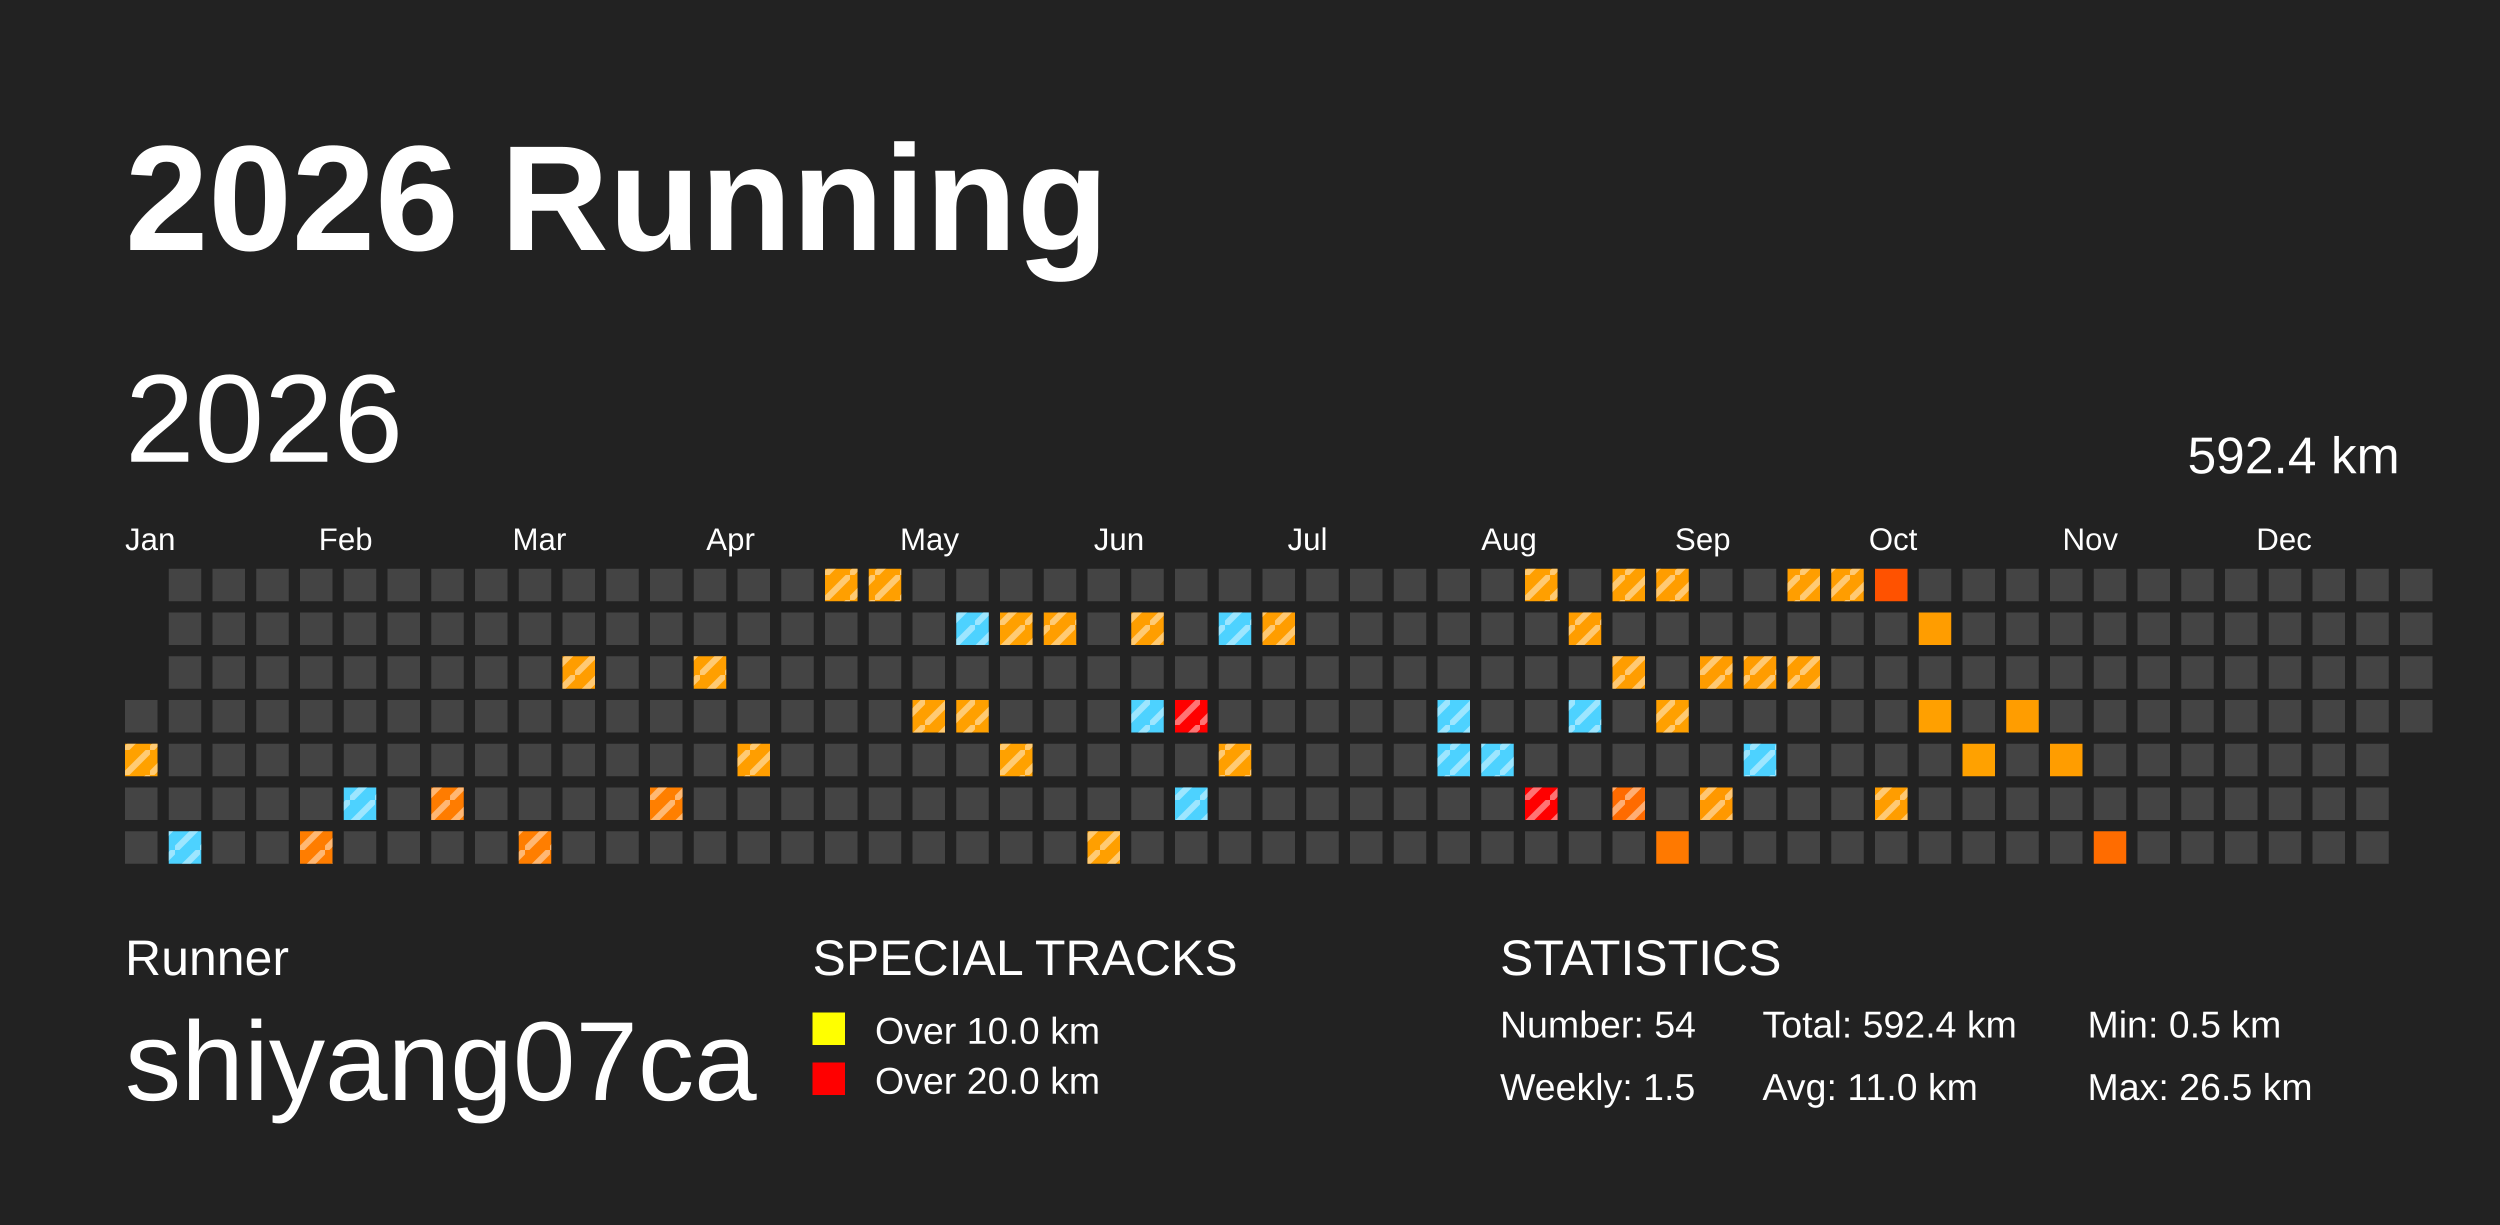
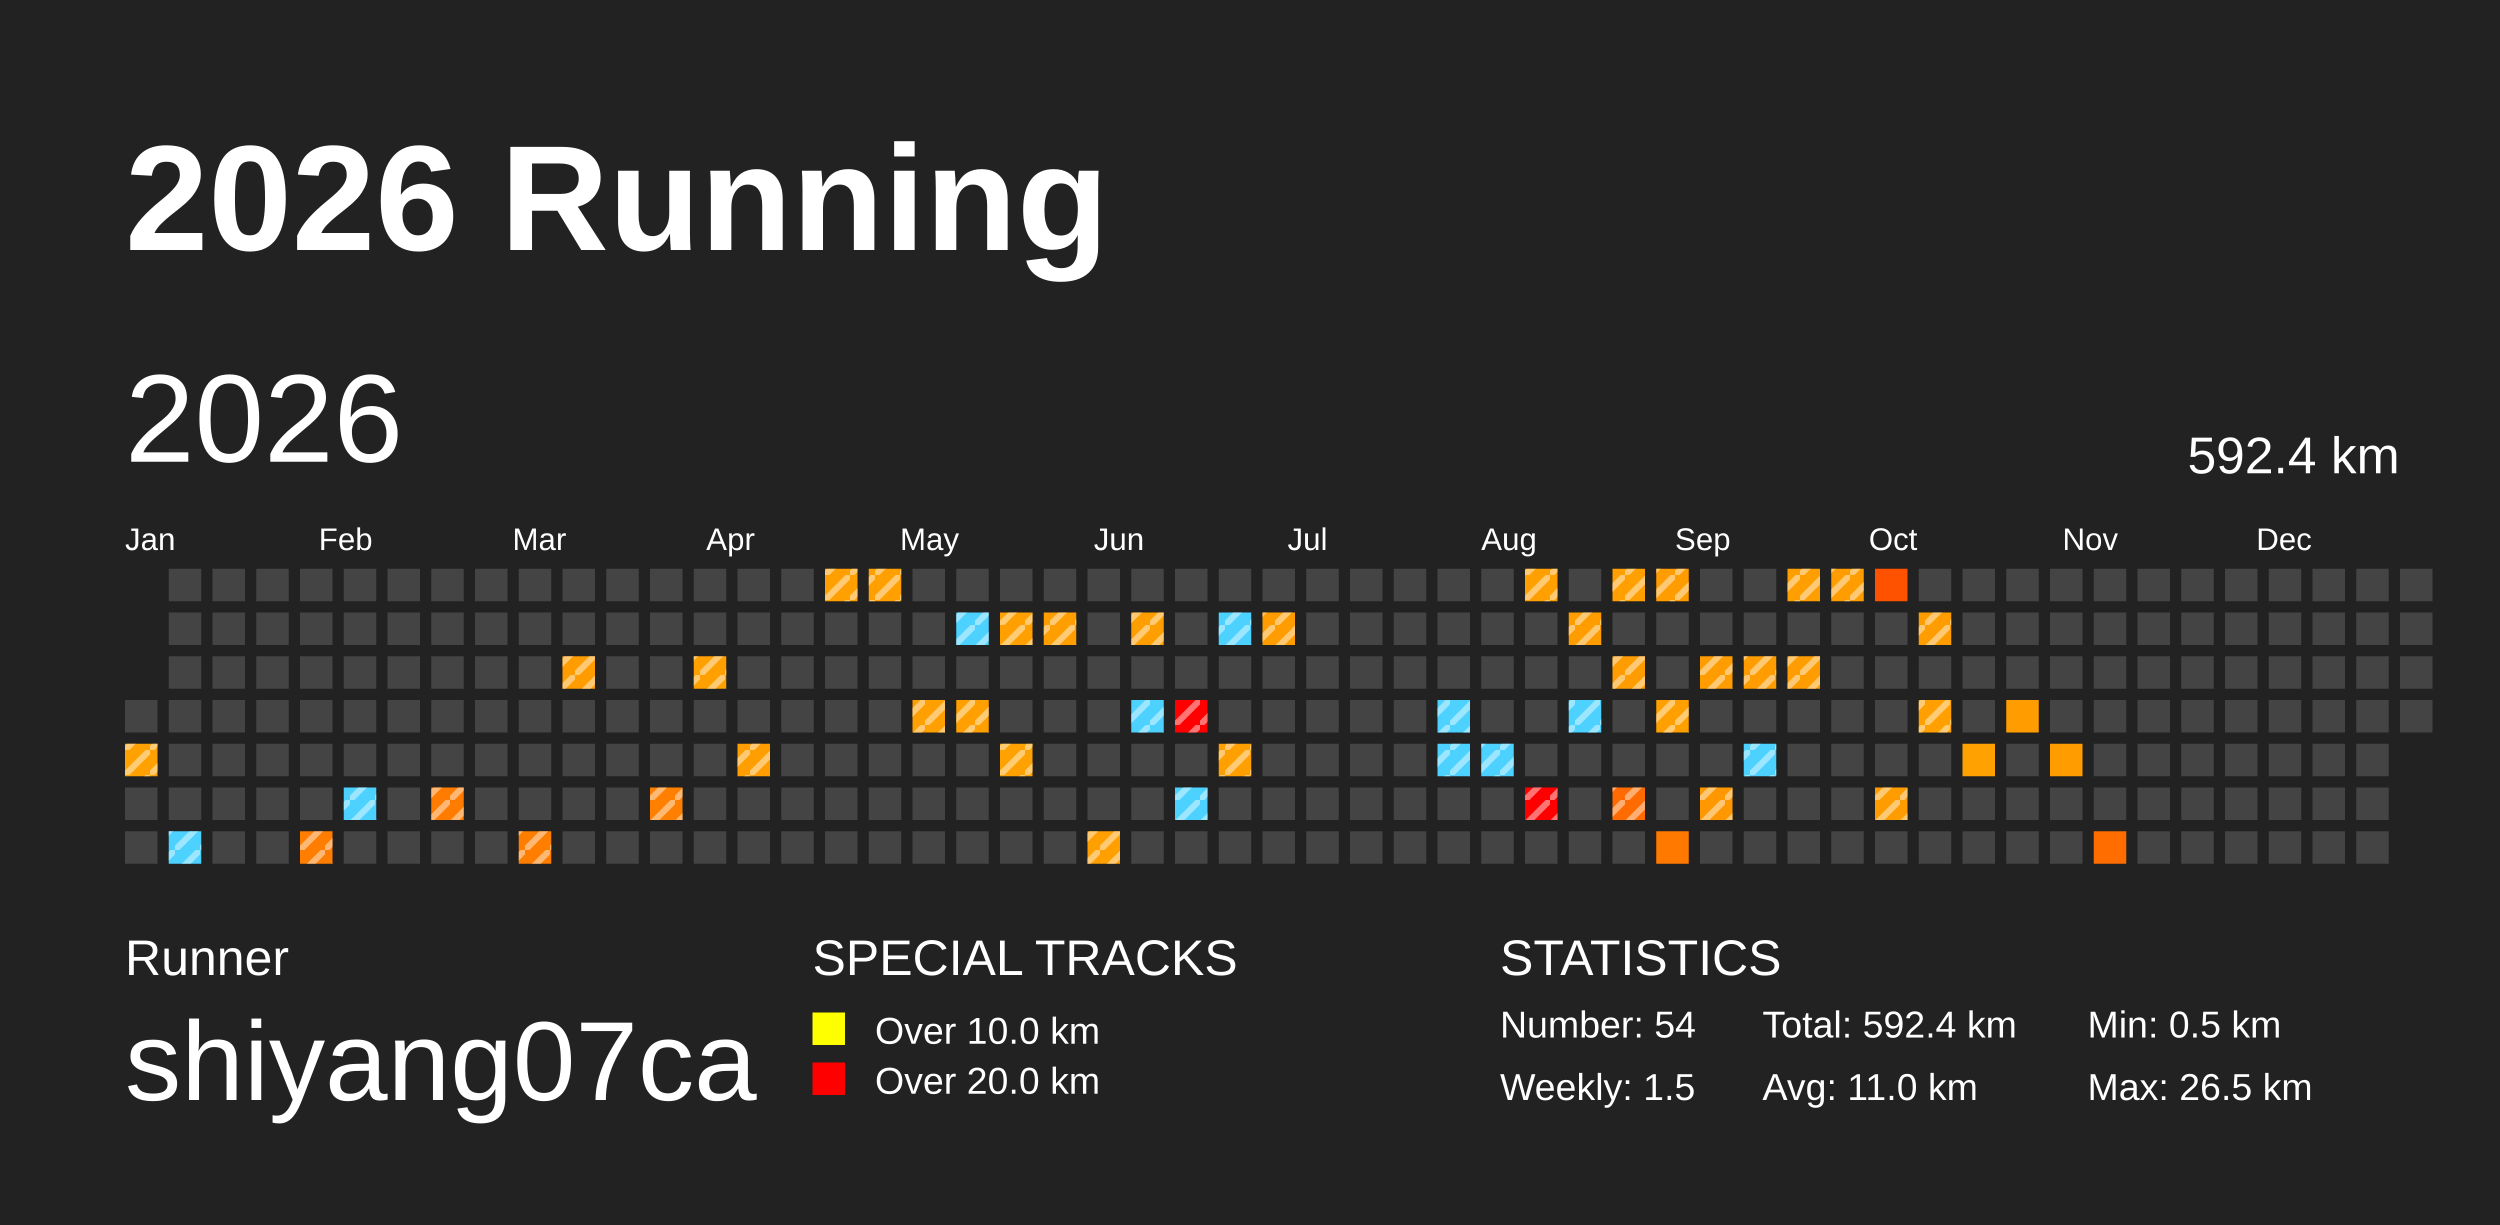
<svg xmlns="http://www.w3.org/2000/svg" baseProfile="full" height="98mm" version="1.1" viewBox="0,0,200,98" width="200mm">
  <defs>
    <pattern height="2" id="indoor-stripe" patternUnits="userSpaceOnUse" width="2">
      <line stroke="white" stroke-opacity="0.45" stroke-width="0.5" x1="0" x2="2" y1="2" y2="0" />
    </pattern>
  </defs>
  <rect fill="#222222" height="98" width="200" x="0" y="0" />
  <text fill="#FFFFFF" style="font-size:12px; font-family:Arial; font-weight:bold;" x="10" y="20">2026 Running</text>
  <text fill="#FFFFFF" style="font-size:4px; font-family:Arial" x="10" y="78">Runner</text>
  <text fill="#FFFFFF" style="font-size:9px; font-family:Arial" x="10" y="88">shiyang07ca</text>
  <text fill="#FFFFFF" style="font-size:4px; font-family:Arial" x="65" y="78">SPECIAL TRACKS</text>
  <rect fill="yellow" height="2.6" width="2.6" x="65" y="81" />
  <text fill="#FFFFFF" style="font-size:3px; font-family:Arial" x="70" y="83.5">Over 10.0 km</text>
  <rect fill="red" height="2.6" width="2.6" x="65" y="85" />
  <text fill="#FFFFFF" style="font-size:3px; font-family:Arial" x="70" y="87.5">Over 20.0 km</text>
  <text fill="#FFFFFF" style="font-size:4px; font-family:Arial" x="120" y="78">STATISTICS</text>
  <text fill="#FFFFFF" style="font-size:3px; font-family:Arial" x="120" y="83">Number: 54</text>
  <text fill="#FFFFFF" style="font-size:3px; font-family:Arial" x="120" y="88">Weekly: 1.5</text>
  <text fill="#FFFFFF" style="font-size:3px; font-family:Arial" x="141" y="83">Total: 592.4 km</text>
  <text fill="#FFFFFF" style="font-size:3px; font-family:Arial" x="141" y="88">Avg: 11.0 km</text>
  <text fill="#FFFFFF" style="font-size:3px; font-family:Arial" x="167" y="83">Min: 0.5 km</text>
  <text fill="#FFFFFF" style="font-size:3px; font-family:Arial" x="167" y="88">Max: 26.5 km</text>
  <text dominant-baseline="hanging" fill="#FFFFFF" style="font-size:10.0px; font-family:Arial;" x="10" y="30">2026</text>
  <text dominant-baseline="hanging" fill="#FFFFFF" style="font-size:4.125px; font-family:Arial;" x="175" y="35">592.4 km</text>
  <text fill="#FFFFFF" style="font-size:2.5px; font-family:Arial" x="10.0" y="44">Jan</text>
  <text fill="#FFFFFF" style="font-size:2.5px; font-family:Arial" x="25.5" y="44">Feb</text>
  <text fill="#FFFFFF" style="font-size:2.5px; font-family:Arial" x="41.0" y="44">Mar</text>
  <text fill="#FFFFFF" style="font-size:2.5px; font-family:Arial" x="56.5" y="44">Apr</text>
  <text fill="#FFFFFF" style="font-size:2.5px; font-family:Arial" x="72.0" y="44">May</text>
  <text fill="#FFFFFF" style="font-size:2.5px; font-family:Arial" x="87.5" y="44">Jun</text>
  <text fill="#FFFFFF" style="font-size:2.5px; font-family:Arial" x="103.0" y="44">Jul</text>
  <text fill="#FFFFFF" style="font-size:2.5px; font-family:Arial" x="118.5" y="44">Aug</text>
  <text fill="#FFFFFF" style="font-size:2.5px; font-family:Arial" x="134.0" y="44">Sep</text>
  <text fill="#FFFFFF" style="font-size:2.5px; font-family:Arial" x="149.5" y="44">Oct</text>
  <text fill="#FFFFFF" style="font-size:2.5px; font-family:Arial" x="165.0" y="44">Nov</text>
  <text fill="#FFFFFF" style="font-size:2.5px; font-family:Arial" x="180.5" y="44">Dec</text>
  <rect fill="#444444" height="2.6" width="2.6" x="10.0" y="56.0" />
  <rect fill="#ffa100" height="2.6" width="2.6" x="10.0" y="59.5" />
  <rect fill="url(#indoor-stripe)" height="2.6" style="pointer-events: none;" width="2.6" x="10.0" y="59.5" />
  <rect fill="#444444" height="2.6" width="2.6" x="10.0" y="63.0" />
  <rect fill="#444444" height="2.6" width="2.6" x="10.0" y="66.5" />
  <rect fill="#444444" height="2.6" width="2.6" x="13.5" y="45.5" />
  <rect fill="#444444" height="2.6" width="2.6" x="13.5" y="49.0" />
  <rect fill="#444444" height="2.6" width="2.6" x="13.5" y="52.5" />
  <rect fill="#444444" height="2.6" width="2.6" x="13.5" y="56.0" />
  <rect fill="#444444" height="2.6" width="2.6" x="13.5" y="59.5" />
  <rect fill="#444444" height="2.6" width="2.6" x="13.5" y="63.0" />
  <rect fill="#4dd2ff" height="2.6" width="2.6" x="13.5" y="66.5" />
  <rect fill="url(#indoor-stripe)" height="2.6" style="pointer-events: none;" width="2.6" x="13.5" y="66.5" />
  <rect fill="#444444" height="2.6" width="2.6" x="17.0" y="45.5" />
  <rect fill="#444444" height="2.6" width="2.6" x="17.0" y="49.0" />
  <rect fill="#444444" height="2.6" width="2.6" x="17.0" y="52.5" />
  <rect fill="#444444" height="2.6" width="2.6" x="17.0" y="56.0" />
  <rect fill="#444444" height="2.6" width="2.6" x="17.0" y="59.5" />
  <rect fill="#444444" height="2.6" width="2.6" x="17.0" y="63.0" />
  <rect fill="#444444" height="2.6" width="2.6" x="17.0" y="66.5" />
  <rect fill="#444444" height="2.6" width="2.6" x="20.5" y="45.5" />
  <rect fill="#444444" height="2.6" width="2.6" x="20.5" y="49.0" />
  <rect fill="#444444" height="2.6" width="2.6" x="20.5" y="52.5" />
  <rect fill="#444444" height="2.6" width="2.6" x="20.5" y="56.0" />
  <rect fill="#444444" height="2.6" width="2.6" x="20.5" y="59.5" />
  <rect fill="#444444" height="2.6" width="2.6" x="20.5" y="63.0" />
  <rect fill="#444444" height="2.6" width="2.6" x="20.5" y="66.5" />
  <rect fill="#444444" height="2.6" width="2.6" x="24.0" y="45.5" />
  <rect fill="#444444" height="2.6" width="2.6" x="24.0" y="49.0" />
  <rect fill="#444444" height="2.6" width="2.6" x="24.0" y="52.5" />
  <rect fill="#444444" height="2.6" width="2.6" x="24.0" y="56.0" />
  <rect fill="#444444" height="2.6" width="2.6" x="24.0" y="59.5" />
  <rect fill="#444444" height="2.6" width="2.6" x="24.0" y="63.0" />
  <rect fill="#ff7d00" height="2.6" width="2.6" x="24.0" y="66.5" />
  <rect fill="url(#indoor-stripe)" height="2.6" style="pointer-events: none;" width="2.6" x="24.0" y="66.5" />
  <rect fill="#444444" height="2.6" width="2.6" x="27.5" y="45.5" />
  <rect fill="#444444" height="2.6" width="2.6" x="27.5" y="49.0" />
  <rect fill="#444444" height="2.6" width="2.6" x="27.5" y="52.5" />
  <rect fill="#444444" height="2.6" width="2.6" x="27.5" y="56.0" />
  <rect fill="#444444" height="2.6" width="2.6" x="27.5" y="59.5" />
  <rect fill="#4dd2ff" height="2.6" width="2.6" x="27.5" y="63.0" />
  <rect fill="url(#indoor-stripe)" height="2.6" style="pointer-events: none;" width="2.6" x="27.5" y="63.0" />
  <rect fill="#444444" height="2.6" width="2.6" x="27.5" y="66.5" />
  <rect fill="#444444" height="2.6" width="2.6" x="31.0" y="45.5" />
  <rect fill="#444444" height="2.6" width="2.6" x="31.0" y="49.0" />
  <rect fill="#444444" height="2.6" width="2.6" x="31.0" y="52.5" />
  <rect fill="#444444" height="2.6" width="2.6" x="31.0" y="56.0" />
  <rect fill="#444444" height="2.6" width="2.6" x="31.0" y="59.5" />
  <rect fill="#444444" height="2.6" width="2.6" x="31.0" y="63.0" />
  <rect fill="#444444" height="2.6" width="2.6" x="31.0" y="66.5" />
  <rect fill="#444444" height="2.6" width="2.6" x="34.5" y="45.5" />
  <rect fill="#444444" height="2.6" width="2.6" x="34.5" y="49.0" />
  <rect fill="#444444" height="2.6" width="2.6" x="34.5" y="52.5" />
  <rect fill="#444444" height="2.6" width="2.6" x="34.5" y="56.0" />
  <rect fill="#444444" height="2.6" width="2.6" x="34.5" y="59.5" />
  <rect fill="#ff7c00" height="2.6" width="2.6" x="34.5" y="63.0" />
  <rect fill="url(#indoor-stripe)" height="2.6" style="pointer-events: none;" width="2.6" x="34.5" y="63.0" />
  <rect fill="#444444" height="2.6" width="2.6" x="34.5" y="66.5" />
  <rect fill="#444444" height="2.6" width="2.6" x="38.0" y="45.5" />
  <rect fill="#444444" height="2.6" width="2.6" x="38.0" y="49.0" />
  <rect fill="#444444" height="2.6" width="2.6" x="38.0" y="52.5" />
  <rect fill="#444444" height="2.6" width="2.6" x="38.0" y="56.0" />
  <rect fill="#444444" height="2.6" width="2.6" x="38.0" y="59.5" />
  <rect fill="#444444" height="2.6" width="2.6" x="38.0" y="63.0" />
  <rect fill="#444444" height="2.6" width="2.6" x="38.0" y="66.5" />
  <rect fill="#444444" height="2.6" width="2.6" x="41.5" y="45.5" />
  <rect fill="#444444" height="2.6" width="2.6" x="41.5" y="49.0" />
  <rect fill="#444444" height="2.6" width="2.6" x="41.5" y="52.5" />
  <rect fill="#444444" height="2.6" width="2.6" x="41.5" y="56.0" />
  <rect fill="#444444" height="2.6" width="2.6" x="41.5" y="59.5" />
  <rect fill="#444444" height="2.6" width="2.6" x="41.5" y="63.0" />
  <rect fill="#ff7e00" height="2.6" width="2.6" x="41.5" y="66.5" />
  <rect fill="url(#indoor-stripe)" height="2.6" style="pointer-events: none;" width="2.6" x="41.5" y="66.5" />
  <rect fill="#444444" height="2.6" width="2.6" x="45.0" y="45.5" />
  <rect fill="#444444" height="2.6" width="2.6" x="45.0" y="49.0" />
  <rect fill="#ff9d00" height="2.6" width="2.6" x="45.0" y="52.5" />
  <rect fill="url(#indoor-stripe)" height="2.6" style="pointer-events: none;" width="2.6" x="45.0" y="52.5" />
  <rect fill="#444444" height="2.6" width="2.6" x="45.0" y="56.0" />
  <rect fill="#444444" height="2.6" width="2.6" x="45.0" y="59.5" />
  <rect fill="#444444" height="2.6" width="2.6" x="45.0" y="63.0" />
  <rect fill="#444444" height="2.6" width="2.6" x="45.0" y="66.5" />
  <rect fill="#444444" height="2.6" width="2.6" x="48.5" y="45.5" />
  <rect fill="#444444" height="2.6" width="2.6" x="48.5" y="49.0" />
  <rect fill="#444444" height="2.6" width="2.6" x="48.5" y="52.5" />
  <rect fill="#444444" height="2.6" width="2.6" x="48.5" y="56.0" />
  <rect fill="#444444" height="2.6" width="2.6" x="48.5" y="59.5" />
  <rect fill="#444444" height="2.6" width="2.6" x="48.5" y="63.0" />
  <rect fill="#444444" height="2.6" width="2.6" x="48.5" y="66.5" />
  <rect fill="#444444" height="2.6" width="2.6" x="52.0" y="45.5" />
  <rect fill="#444444" height="2.6" width="2.6" x="52.0" y="49.0" />
  <rect fill="#444444" height="2.6" width="2.6" x="52.0" y="52.5" />
  <rect fill="#444444" height="2.6" width="2.6" x="52.0" y="56.0" />
  <rect fill="#444444" height="2.6" width="2.6" x="52.0" y="59.5" />
  <rect fill="#ff7f00" height="2.6" width="2.6" x="52.0" y="63.0" />
  <rect fill="url(#indoor-stripe)" height="2.6" style="pointer-events: none;" width="2.6" x="52.0" y="63.0" />
  <rect fill="#444444" height="2.6" width="2.6" x="52.0" y="66.5" />
  <rect fill="#444444" height="2.6" width="2.6" x="55.5" y="45.5" />
  <rect fill="#444444" height="2.6" width="2.6" x="55.5" y="49.0" />
  <rect fill="#ff9f00" height="2.6" width="2.6" x="55.5" y="52.5" />
  <rect fill="url(#indoor-stripe)" height="2.6" style="pointer-events: none;" width="2.6" x="55.5" y="52.5" />
  <rect fill="#444444" height="2.6" width="2.6" x="55.5" y="56.0" />
  <rect fill="#444444" height="2.6" width="2.6" x="55.5" y="59.5" />
  <rect fill="#444444" height="2.6" width="2.6" x="55.5" y="63.0" />
  <rect fill="#444444" height="2.6" width="2.6" x="55.5" y="66.5" />
  <rect fill="#444444" height="2.6" width="2.6" x="59.0" y="45.5" />
  <rect fill="#444444" height="2.6" width="2.6" x="59.0" y="49.0" />
  <rect fill="#444444" height="2.6" width="2.6" x="59.0" y="52.5" />
  <rect fill="#444444" height="2.6" width="2.6" x="59.0" y="56.0" />
  <rect fill="#ff9e00" height="2.6" width="2.6" x="59.0" y="59.5" />
  <rect fill="url(#indoor-stripe)" height="2.6" style="pointer-events: none;" width="2.6" x="59.0" y="59.5" />
  <rect fill="#444444" height="2.6" width="2.6" x="59.0" y="63.0" />
  <rect fill="#444444" height="2.6" width="2.6" x="59.0" y="66.5" />
  <rect fill="#444444" height="2.6" width="2.6" x="62.5" y="45.5" />
  <rect fill="#444444" height="2.6" width="2.6" x="62.5" y="49.0" />
  <rect fill="#444444" height="2.6" width="2.6" x="62.5" y="52.5" />
  <rect fill="#444444" height="2.6" width="2.6" x="62.5" y="56.0" />
  <rect fill="#444444" height="2.6" width="2.6" x="62.5" y="59.5" />
  <rect fill="#444444" height="2.6" width="2.6" x="62.5" y="63.0" />
  <rect fill="#444444" height="2.6" width="2.6" x="62.5" y="66.5" />
  <rect fill="#ff9f00" height="2.6" width="2.6" x="66.0" y="45.5" />
  <rect fill="url(#indoor-stripe)" height="2.6" style="pointer-events: none;" width="2.6" x="66.0" y="45.5" />
  <rect fill="#444444" height="2.6" width="2.6" x="66.0" y="49.0" />
  <rect fill="#444444" height="2.6" width="2.6" x="66.0" y="52.5" />
  <rect fill="#444444" height="2.6" width="2.6" x="66.0" y="56.0" />
  <rect fill="#444444" height="2.6" width="2.6" x="66.0" y="59.5" />
  <rect fill="#444444" height="2.6" width="2.6" x="66.0" y="63.0" />
  <rect fill="#444444" height="2.6" width="2.6" x="66.0" y="66.5" />
  <rect fill="#ff9f00" height="2.6" width="2.6" x="69.5" y="45.5" />
  <rect fill="url(#indoor-stripe)" height="2.6" style="pointer-events: none;" width="2.6" x="69.5" y="45.5" />
  <rect fill="#444444" height="2.6" width="2.6" x="69.5" y="49.0" />
  <rect fill="#444444" height="2.6" width="2.6" x="69.5" y="52.5" />
  <rect fill="#444444" height="2.6" width="2.6" x="69.5" y="56.0" />
  <rect fill="#444444" height="2.6" width="2.6" x="69.5" y="59.5" />
  <rect fill="#444444" height="2.6" width="2.6" x="69.5" y="63.0" />
  <rect fill="#444444" height="2.6" width="2.6" x="69.5" y="66.5" />
  <rect fill="#444444" height="2.6" width="2.6" x="73.0" y="45.5" />
  <rect fill="#444444" height="2.6" width="2.6" x="73.0" y="49.0" />
  <rect fill="#444444" height="2.6" width="2.6" x="73.0" y="52.5" />
  <rect fill="#ff9f00" height="2.6" width="2.6" x="73.0" y="56.0" />
  <rect fill="url(#indoor-stripe)" height="2.6" style="pointer-events: none;" width="2.6" x="73.0" y="56.0" />
  <rect fill="#444444" height="2.6" width="2.6" x="73.0" y="59.5" />
  <rect fill="#444444" height="2.6" width="2.6" x="73.0" y="63.0" />
  <rect fill="#444444" height="2.6" width="2.6" x="73.0" y="66.5" />
  <rect fill="#444444" height="2.6" width="2.6" x="76.5" y="45.5" />
  <rect fill="#4dd2ff" height="2.6" width="2.6" x="76.5" y="49.0" />
  <rect fill="url(#indoor-stripe)" height="2.6" style="pointer-events: none;" width="2.6" x="76.5" y="49.0" />
  <rect fill="#444444" height="2.6" width="2.6" x="76.5" y="52.5" />
  <rect fill="#ffa000" height="2.6" width="2.6" x="76.5" y="56.0" />
  <rect fill="url(#indoor-stripe)" height="2.6" style="pointer-events: none;" width="2.6" x="76.5" y="56.0" />
  <rect fill="#444444" height="2.6" width="2.6" x="76.5" y="59.5" />
  <rect fill="#444444" height="2.6" width="2.6" x="76.5" y="63.0" />
  <rect fill="#444444" height="2.6" width="2.6" x="76.5" y="66.5" />
  <rect fill="#444444" height="2.6" width="2.6" x="80.0" y="45.5" />
  <rect fill="#ffa000" height="2.6" width="2.6" x="80.0" y="49.0" />
  <rect fill="url(#indoor-stripe)" height="2.6" style="pointer-events: none;" width="2.6" x="80.0" y="49.0" />
  <rect fill="#444444" height="2.6" width="2.6" x="80.0" y="52.5" />
  <rect fill="#444444" height="2.6" width="2.6" x="80.0" y="56.0" />
  <rect fill="#ffa100" height="2.6" width="2.6" x="80.0" y="59.5" />
  <rect fill="url(#indoor-stripe)" height="2.6" style="pointer-events: none;" width="2.6" x="80.0" y="59.5" />
  <rect fill="#444444" height="2.6" width="2.6" x="80.0" y="63.0" />
  <rect fill="#444444" height="2.6" width="2.6" x="80.0" y="66.5" />
  <rect fill="#444444" height="2.6" width="2.6" x="83.5" y="45.5" />
  <rect fill="#ff9e00" height="2.6" width="2.6" x="83.5" y="49.0" />
  <rect fill="url(#indoor-stripe)" height="2.6" style="pointer-events: none;" width="2.6" x="83.5" y="49.0" />
  <rect fill="#444444" height="2.6" width="2.6" x="83.5" y="52.5" />
  <rect fill="#444444" height="2.6" width="2.6" x="83.5" y="56.0" />
  <rect fill="#444444" height="2.6" width="2.6" x="83.5" y="59.5" />
  <rect fill="#444444" height="2.6" width="2.6" x="83.5" y="63.0" />
  <rect fill="#444444" height="2.6" width="2.6" x="83.5" y="66.5" />
  <rect fill="#444444" height="2.6" width="2.6" x="87.0" y="45.5" />
  <rect fill="#444444" height="2.6" width="2.6" x="87.0" y="49.0" />
  <rect fill="#444444" height="2.6" width="2.6" x="87.0" y="52.5" />
  <rect fill="#444444" height="2.6" width="2.6" x="87.0" y="56.0" />
  <rect fill="#444444" height="2.6" width="2.6" x="87.0" y="59.5" />
  <rect fill="#444444" height="2.6" width="2.6" x="87.0" y="63.0" />
  <rect fill="#ff9f00" height="2.6" width="2.6" x="87.0" y="66.5" />
  <rect fill="url(#indoor-stripe)" height="2.6" style="pointer-events: none;" width="2.6" x="87.0" y="66.5" />
  <rect fill="#444444" height="2.6" width="2.6" x="90.5" y="45.5" />
  <rect fill="#ff9e00" height="2.6" width="2.6" x="90.5" y="49.0" />
  <rect fill="url(#indoor-stripe)" height="2.6" style="pointer-events: none;" width="2.6" x="90.5" y="49.0" />
  <rect fill="#444444" height="2.6" width="2.6" x="90.5" y="52.5" />
  <rect fill="#4dd2ff" height="2.6" width="2.6" x="90.5" y="56.0" />
  <rect fill="url(#indoor-stripe)" height="2.6" style="pointer-events: none;" width="2.6" x="90.5" y="56.0" />
  <rect fill="#444444" height="2.6" width="2.6" x="90.5" y="59.5" />
  <rect fill="#444444" height="2.6" width="2.6" x="90.5" y="63.0" />
  <rect fill="#444444" height="2.6" width="2.6" x="90.5" y="66.5" />
  <rect fill="#444444" height="2.6" width="2.6" x="94.0" y="45.5" />
  <rect fill="#444444" height="2.6" width="2.6" x="94.0" y="49.0" />
  <rect fill="#444444" height="2.6" width="2.6" x="94.0" y="52.5" />
  <rect fill="red" height="2.6" width="2.6" x="94.0" y="56.0" />
  <rect fill="url(#indoor-stripe)" height="2.6" style="pointer-events: none;" width="2.6" x="94.0" y="56.0" />
  <rect fill="#444444" height="2.6" width="2.6" x="94.0" y="59.5" />
  <rect fill="#4dd2ff" height="2.6" width="2.6" x="94.0" y="63.0" />
  <rect fill="url(#indoor-stripe)" height="2.6" style="pointer-events: none;" width="2.6" x="94.0" y="63.0" />
  <rect fill="#444444" height="2.6" width="2.6" x="94.0" y="66.5" />
  <rect fill="#444444" height="2.6" width="2.6" x="97.5" y="45.5" />
  <rect fill="#4dd2ff" height="2.6" width="2.6" x="97.5" y="49.0" />
  <rect fill="url(#indoor-stripe)" height="2.6" style="pointer-events: none;" width="2.6" x="97.5" y="49.0" />
  <rect fill="#444444" height="2.6" width="2.6" x="97.5" y="52.5" />
  <rect fill="#444444" height="2.6" width="2.6" x="97.5" y="56.0" />
  <rect fill="#ff9f00" height="2.6" width="2.6" x="97.5" y="59.5" />
  <rect fill="url(#indoor-stripe)" height="2.6" style="pointer-events: none;" width="2.6" x="97.5" y="59.5" />
  <rect fill="#444444" height="2.6" width="2.6" x="97.5" y="63.0" />
  <rect fill="#444444" height="2.6" width="2.6" x="97.5" y="66.5" />
  <rect fill="#444444" height="2.6" width="2.6" x="101.0" y="45.5" />
  <rect fill="#ff9d00" height="2.6" width="2.6" x="101.0" y="49.0" />
  <rect fill="url(#indoor-stripe)" height="2.6" style="pointer-events: none;" width="2.6" x="101.0" y="49.0" />
  <rect fill="#444444" height="2.6" width="2.6" x="101.0" y="52.5" />
  <rect fill="#444444" height="2.6" width="2.6" x="101.0" y="56.0" />
  <rect fill="#444444" height="2.6" width="2.6" x="101.0" y="59.5" />
  <rect fill="#444444" height="2.6" width="2.6" x="101.0" y="63.0" />
  <rect fill="#444444" height="2.6" width="2.6" x="101.0" y="66.5" />
  <rect fill="#444444" height="2.6" width="2.6" x="104.5" y="45.5" />
  <rect fill="#444444" height="2.6" width="2.6" x="104.5" y="49.0" />
  <rect fill="#444444" height="2.6" width="2.6" x="104.5" y="52.5" />
  <rect fill="#444444" height="2.6" width="2.6" x="104.5" y="56.0" />
  <rect fill="#444444" height="2.6" width="2.6" x="104.5" y="59.5" />
  <rect fill="#444444" height="2.6" width="2.6" x="104.5" y="63.0" />
  <rect fill="#444444" height="2.6" width="2.6" x="104.5" y="66.5" />
  <rect fill="#444444" height="2.6" width="2.6" x="108.0" y="45.5" />
  <rect fill="#444444" height="2.6" width="2.6" x="108.0" y="49.0" />
  <rect fill="#444444" height="2.6" width="2.6" x="108.0" y="52.5" />
  <rect fill="#444444" height="2.6" width="2.6" x="108.0" y="56.0" />
  <rect fill="#444444" height="2.6" width="2.6" x="108.0" y="59.5" />
  <rect fill="#444444" height="2.6" width="2.6" x="108.0" y="63.0" />
  <rect fill="#444444" height="2.6" width="2.6" x="108.0" y="66.5" />
  <rect fill="#444444" height="2.6" width="2.6" x="111.5" y="45.5" />
  <rect fill="#444444" height="2.6" width="2.6" x="111.5" y="49.0" />
  <rect fill="#444444" height="2.6" width="2.6" x="111.5" y="52.5" />
  <rect fill="#444444" height="2.6" width="2.6" x="111.5" y="56.0" />
  <rect fill="#444444" height="2.6" width="2.6" x="111.5" y="59.5" />
  <rect fill="#444444" height="2.6" width="2.6" x="111.5" y="63.0" />
  <rect fill="#444444" height="2.6" width="2.6" x="111.5" y="66.5" />
  <rect fill="#444444" height="2.6" width="2.6" x="115.0" y="45.5" />
  <rect fill="#444444" height="2.6" width="2.6" x="115.0" y="49.0" />
  <rect fill="#444444" height="2.6" width="2.6" x="115.0" y="52.5" />
  <rect fill="#4dd2ff" height="2.6" width="2.6" x="115.0" y="56.0" />
  <rect fill="url(#indoor-stripe)" height="2.6" style="pointer-events: none;" width="2.6" x="115.0" y="56.0" />
  <rect fill="#4dd2ff" height="2.6" width="2.6" x="115.0" y="59.5" />
  <rect fill="url(#indoor-stripe)" height="2.6" style="pointer-events: none;" width="2.6" x="115.0" y="59.5" />
  <rect fill="#444444" height="2.6" width="2.6" x="115.0" y="63.0" />
  <rect fill="#444444" height="2.6" width="2.6" x="115.0" y="66.5" />
  <rect fill="#444444" height="2.6" width="2.6" x="118.5" y="45.5" />
  <rect fill="#444444" height="2.6" width="2.6" x="118.5" y="49.0" />
  <rect fill="#444444" height="2.6" width="2.6" x="118.5" y="52.5" />
  <rect fill="#444444" height="2.6" width="2.6" x="118.5" y="56.0" />
  <rect fill="#4dd2ff" height="2.6" width="2.6" x="118.5" y="59.5" />
  <rect fill="url(#indoor-stripe)" height="2.6" style="pointer-events: none;" width="2.6" x="118.5" y="59.5" />
  <rect fill="#444444" height="2.6" width="2.6" x="118.5" y="63.0" />
  <rect fill="#444444" height="2.6" width="2.6" x="118.5" y="66.5" />
  <rect fill="#ff9f00" height="2.6" width="2.6" x="122.0" y="45.5" />
  <rect fill="url(#indoor-stripe)" height="2.6" style="pointer-events: none;" width="2.6" x="122.0" y="45.5" />
  <rect fill="#444444" height="2.6" width="2.6" x="122.0" y="49.0" />
  <rect fill="#444444" height="2.6" width="2.6" x="122.0" y="52.5" />
  <rect fill="#444444" height="2.6" width="2.6" x="122.0" y="56.0" />
  <rect fill="#444444" height="2.6" width="2.6" x="122.0" y="59.5" />
  <rect fill="red" height="2.6" width="2.6" x="122.0" y="63.0" />
  <rect fill="url(#indoor-stripe)" height="2.6" style="pointer-events: none;" width="2.6" x="122.0" y="63.0" />
  <rect fill="#444444" height="2.6" width="2.6" x="122.0" y="66.5" />
  <rect fill="#444444" height="2.6" width="2.6" x="125.5" y="45.5" />
  <rect fill="#ff9d00" height="2.6" width="2.6" x="125.5" y="49.0" />
  <rect fill="url(#indoor-stripe)" height="2.6" style="pointer-events: none;" width="2.6" x="125.5" y="49.0" />
  <rect fill="#444444" height="2.6" width="2.6" x="125.5" y="52.5" />
  <rect fill="#4dd2ff" height="2.6" width="2.6" x="125.5" y="56.0" />
  <rect fill="url(#indoor-stripe)" height="2.6" style="pointer-events: none;" width="2.6" x="125.5" y="56.0" />
  <rect fill="#444444" height="2.6" width="2.6" x="125.5" y="59.5" />
  <rect fill="#444444" height="2.6" width="2.6" x="125.5" y="63.0" />
  <rect fill="#444444" height="2.6" width="2.6" x="125.5" y="66.5" />
  <rect fill="#ff9f00" height="2.6" width="2.6" x="129.0" y="45.5" />
  <rect fill="url(#indoor-stripe)" height="2.6" style="pointer-events: none;" width="2.6" x="129.0" y="45.5" />
  <rect fill="#444444" height="2.6" width="2.6" x="129.0" y="49.0" />
  <rect fill="#ff9d00" height="2.6" width="2.6" x="129.0" y="52.5" />
  <rect fill="url(#indoor-stripe)" height="2.6" style="pointer-events: none;" width="2.6" x="129.0" y="52.5" />
  <rect fill="#444444" height="2.6" width="2.6" x="129.0" y="56.0" />
  <rect fill="#444444" height="2.6" width="2.6" x="129.0" y="59.5" />
  <rect fill="#ff6b00" height="2.6" width="2.6" x="129.0" y="63.0" />
  <rect fill="url(#indoor-stripe)" height="2.6" style="pointer-events: none;" width="2.6" x="129.0" y="63.0" />
  <rect fill="#444444" height="2.6" width="2.6" x="129.0" y="66.5" />
  <rect fill="#ff9d00" height="2.6" width="2.6" x="132.5" y="45.5" />
  <rect fill="url(#indoor-stripe)" height="2.6" style="pointer-events: none;" width="2.6" x="132.5" y="45.5" />
  <rect fill="#444444" height="2.6" width="2.6" x="132.5" y="49.0" />
  <rect fill="#444444" height="2.6" width="2.6" x="132.5" y="52.5" />
  <rect fill="#ffa000" height="2.6" width="2.6" x="132.5" y="56.0" />
  <rect fill="url(#indoor-stripe)" height="2.6" style="pointer-events: none;" width="2.6" x="132.5" y="56.0" />
  <rect fill="#444444" height="2.6" width="2.6" x="132.5" y="59.5" />
  <rect fill="#444444" height="2.6" width="2.6" x="132.5" y="63.0" />
  <rect fill="#ff7900" height="2.6" width="2.6" x="132.5" y="66.5" />
  <rect fill="#444444" height="2.6" width="2.6" x="136.0" y="45.5" />
  <rect fill="#444444" height="2.6" width="2.6" x="136.0" y="49.0" />
  <rect fill="#ff9c00" height="2.6" width="2.6" x="136.0" y="52.5" />
  <rect fill="url(#indoor-stripe)" height="2.6" style="pointer-events: none;" width="2.6" x="136.0" y="52.5" />
  <rect fill="#444444" height="2.6" width="2.6" x="136.0" y="56.0" />
  <rect fill="#444444" height="2.6" width="2.6" x="136.0" y="59.5" />
  <rect fill="#ff9800" height="2.6" width="2.6" x="136.0" y="63.0" />
  <rect fill="url(#indoor-stripe)" height="2.6" style="pointer-events: none;" width="2.6" x="136.0" y="63.0" />
  <rect fill="#444444" height="2.6" width="2.6" x="136.0" y="66.5" />
  <rect fill="#444444" height="2.6" width="2.6" x="139.5" y="45.5" />
  <rect fill="#444444" height="2.6" width="2.6" x="139.5" y="49.0" />
  <rect fill="#ff9c00" height="2.6" width="2.6" x="139.5" y="52.5" />
  <rect fill="url(#indoor-stripe)" height="2.6" style="pointer-events: none;" width="2.6" x="139.5" y="52.5" />
  <rect fill="#444444" height="2.6" width="2.6" x="139.5" y="56.0" />
  <rect fill="#4dd2ff" height="2.6" width="2.6" x="139.5" y="59.5" />
  <rect fill="url(#indoor-stripe)" height="2.6" style="pointer-events: none;" width="2.6" x="139.5" y="59.5" />
  <rect fill="#444444" height="2.6" width="2.6" x="139.5" y="63.0" />
  <rect fill="#444444" height="2.6" width="2.6" x="139.5" y="66.5" />
  <rect fill="#ff9e00" height="2.6" width="2.6" x="143.0" y="45.5" />
  <rect fill="url(#indoor-stripe)" height="2.6" style="pointer-events: none;" width="2.6" x="143.0" y="45.5" />
  <rect fill="#444444" height="2.6" width="2.6" x="143.0" y="49.0" />
  <rect fill="#ff9d00" height="2.6" width="2.6" x="143.0" y="52.5" />
  <rect fill="url(#indoor-stripe)" height="2.6" style="pointer-events: none;" width="2.6" x="143.0" y="52.5" />
  <rect fill="#444444" height="2.6" width="2.6" x="143.0" y="56.0" />
  <rect fill="#444444" height="2.6" width="2.6" x="143.0" y="59.5" />
  <rect fill="#444444" height="2.6" width="2.6" x="143.0" y="63.0" />
  <rect fill="#444444" height="2.6" width="2.6" x="143.0" y="66.5" />
  <rect fill="#ff9d00" height="2.6" width="2.6" x="146.5" y="45.5" />
  <rect fill="url(#indoor-stripe)" height="2.6" style="pointer-events: none;" width="2.6" x="146.5" y="45.5" />
  <rect fill="#444444" height="2.6" width="2.6" x="146.5" y="49.0" />
  <rect fill="#444444" height="2.6" width="2.6" x="146.5" y="52.5" />
  <rect fill="#444444" height="2.6" width="2.6" x="146.5" y="56.0" />
  <rect fill="#444444" height="2.6" width="2.6" x="146.5" y="59.5" />
  <rect fill="#444444" height="2.6" width="2.6" x="146.5" y="63.0" />
  <rect fill="#444444" height="2.6" width="2.6" x="146.5" y="66.5" />
  <rect fill="#ff5200" height="2.6" width="2.6" x="150.0" y="45.5" />
  <rect fill="#444444" height="2.6" width="2.6" x="150.0" y="49.0" />
  <rect fill="#444444" height="2.6" width="2.6" x="150.0" y="52.5" />
  <rect fill="#444444" height="2.6" width="2.6" x="150.0" y="56.0" />
  <rect fill="#444444" height="2.6" width="2.6" x="150.0" y="59.5" />
  <rect fill="#ff9d00" height="2.6" width="2.6" x="150.0" y="63.0" />
  <rect fill="url(#indoor-stripe)" height="2.6" style="pointer-events: none;" width="2.6" x="150.0" y="63.0" />
  <rect fill="#444444" height="2.6" width="2.6" x="150.0" y="66.5" />
  <rect fill="#444444" height="2.6" width="2.6" x="153.5" y="45.5" />
  <rect fill="#ff9d00" height="2.6" width="2.6" x="153.5" y="49.0" />
+   <rect fill="url(#indoor-stripe)" height="2.6" style="pointer-events: none;" width="2.6" x="153.5" y="49.0" />
  <rect fill="#444444" height="2.6" width="2.6" x="153.5" y="52.5" />
  <rect fill="#ffa000" height="2.6" width="2.6" x="153.5" y="56.0" />
+   <rect fill="url(#indoor-stripe)" height="2.6" style="pointer-events: none;" width="2.6" x="153.5" y="56.0" />
  <rect fill="#444444" height="2.6" width="2.6" x="153.5" y="59.5" />
  <rect fill="#444444" height="2.6" width="2.6" x="153.5" y="63.0" />
  <rect fill="#444444" height="2.6" width="2.6" x="153.5" y="66.5" />
  <rect fill="#444444" height="2.6" width="2.6" x="157.0" y="45.5" />
  <rect fill="#444444" height="2.6" width="2.6" x="157.0" y="49.0" />
  <rect fill="#444444" height="2.6" width="2.6" x="157.0" y="52.5" />
  <rect fill="#444444" height="2.6" width="2.6" x="157.0" y="56.0" />
  <rect fill="#ffa100" height="2.6" width="2.6" x="157.0" y="59.5" />
  <rect fill="#444444" height="2.6" width="2.6" x="157.0" y="63.0" />
  <rect fill="#444444" height="2.6" width="2.6" x="157.0" y="66.5" />
  <rect fill="#444444" height="2.6" width="2.6" x="160.5" y="45.5" />
  <rect fill="#444444" height="2.6" width="2.6" x="160.5" y="49.0" />
  <rect fill="#444444" height="2.6" width="2.6" x="160.5" y="52.5" />
  <rect fill="#ff9d00" height="2.6" width="2.6" x="160.5" y="56.0" />
  <rect fill="#444444" height="2.6" width="2.6" x="160.5" y="59.5" />
  <rect fill="#444444" height="2.6" width="2.6" x="160.5" y="63.0" />
  <rect fill="#444444" height="2.6" width="2.6" x="160.5" y="66.5" />
  <rect fill="#444444" height="2.6" width="2.6" x="164.0" y="45.5" />
  <rect fill="#444444" height="2.6" width="2.6" x="164.0" y="49.0" />
  <rect fill="#444444" height="2.6" width="2.6" x="164.0" y="52.5" />
  <rect fill="#444444" height="2.6" width="2.6" x="164.0" y="56.0" />
  <rect fill="#ff9d00" height="2.6" width="2.6" x="164.0" y="59.5" />
  <rect fill="#444444" height="2.6" width="2.6" x="164.0" y="63.0" />
  <rect fill="#444444" height="2.6" width="2.6" x="164.0" y="66.5" />
  <rect fill="#444444" height="2.6" width="2.6" x="167.5" y="45.5" />
  <rect fill="#444444" height="2.6" width="2.6" x="167.5" y="49.0" />
  <rect fill="#444444" height="2.6" width="2.6" x="167.5" y="52.5" />
  <rect fill="#444444" height="2.6" width="2.6" x="167.5" y="56.0" />
  <rect fill="#444444" height="2.6" width="2.6" x="167.5" y="59.5" />
  <rect fill="#444444" height="2.6" width="2.6" x="167.5" y="63.0" />
  <rect fill="#ff6c00" height="2.6" width="2.6" x="167.5" y="66.5" />
  <rect fill="#444444" height="2.6" width="2.6" x="171.0" y="45.5" />
  <rect fill="#444444" height="2.6" width="2.6" x="171.0" y="49.0" />
  <rect fill="#444444" height="2.6" width="2.6" x="171.0" y="52.5" />
  <rect fill="#444444" height="2.6" width="2.6" x="171.0" y="56.0" />
  <rect fill="#444444" height="2.6" width="2.6" x="171.0" y="59.5" />
  <rect fill="#444444" height="2.6" width="2.6" x="171.0" y="63.0" />
  <rect fill="#444444" height="2.6" width="2.6" x="171.0" y="66.5" />
  <rect fill="#444444" height="2.6" width="2.6" x="174.5" y="45.5" />
  <rect fill="#444444" height="2.6" width="2.6" x="174.5" y="49.0" />
  <rect fill="#444444" height="2.6" width="2.6" x="174.5" y="52.5" />
  <rect fill="#444444" height="2.6" width="2.6" x="174.5" y="56.0" />
  <rect fill="#444444" height="2.6" width="2.6" x="174.5" y="59.5" />
  <rect fill="#444444" height="2.6" width="2.6" x="174.5" y="63.0" />
  <rect fill="#444444" height="2.6" width="2.6" x="174.5" y="66.5" />
  <rect fill="#444444" height="2.6" width="2.6" x="178.0" y="45.5" />
  <rect fill="#444444" height="2.6" width="2.6" x="178.0" y="49.0" />
  <rect fill="#444444" height="2.6" width="2.6" x="178.0" y="52.5" />
  <rect fill="#444444" height="2.6" width="2.6" x="178.0" y="56.0" />
  <rect fill="#444444" height="2.6" width="2.6" x="178.0" y="59.5" />
  <rect fill="#444444" height="2.6" width="2.6" x="178.0" y="63.0" />
  <rect fill="#444444" height="2.6" width="2.6" x="178.0" y="66.5" />
  <rect fill="#444444" height="2.6" width="2.6" x="181.5" y="45.5" />
  <rect fill="#444444" height="2.6" width="2.6" x="181.5" y="49.0" />
  <rect fill="#444444" height="2.6" width="2.6" x="181.5" y="52.5" />
  <rect fill="#444444" height="2.6" width="2.6" x="181.5" y="56.0" />
  <rect fill="#444444" height="2.6" width="2.6" x="181.5" y="59.5" />
  <rect fill="#444444" height="2.6" width="2.6" x="181.5" y="63.0" />
  <rect fill="#444444" height="2.6" width="2.6" x="181.5" y="66.5" />
  <rect fill="#444444" height="2.6" width="2.6" x="185.0" y="45.5" />
  <rect fill="#444444" height="2.6" width="2.6" x="185.0" y="49.0" />
  <rect fill="#444444" height="2.6" width="2.6" x="185.0" y="52.5" />
  <rect fill="#444444" height="2.6" width="2.6" x="185.0" y="56.0" />
  <rect fill="#444444" height="2.6" width="2.6" x="185.0" y="59.5" />
  <rect fill="#444444" height="2.6" width="2.6" x="185.0" y="63.0" />
  <rect fill="#444444" height="2.6" width="2.6" x="185.0" y="66.5" />
  <rect fill="#444444" height="2.6" width="2.6" x="188.5" y="45.5" />
  <rect fill="#444444" height="2.6" width="2.6" x="188.5" y="49.0" />
  <rect fill="#444444" height="2.6" width="2.6" x="188.5" y="52.5" />
  <rect fill="#444444" height="2.6" width="2.6" x="188.5" y="56.0" />
  <rect fill="#444444" height="2.6" width="2.6" x="188.5" y="59.5" />
  <rect fill="#444444" height="2.6" width="2.6" x="188.5" y="63.0" />
  <rect fill="#444444" height="2.6" width="2.6" x="188.5" y="66.5" />
  <rect fill="#444444" height="2.6" width="2.6" x="192.0" y="45.5" />
  <rect fill="#444444" height="2.6" width="2.6" x="192.0" y="49.0" />
  <rect fill="#444444" height="2.6" width="2.6" x="192.0" y="52.5" />
  <rect fill="#444444" height="2.6" width="2.6" x="192.0" y="56.0" />
</svg>
